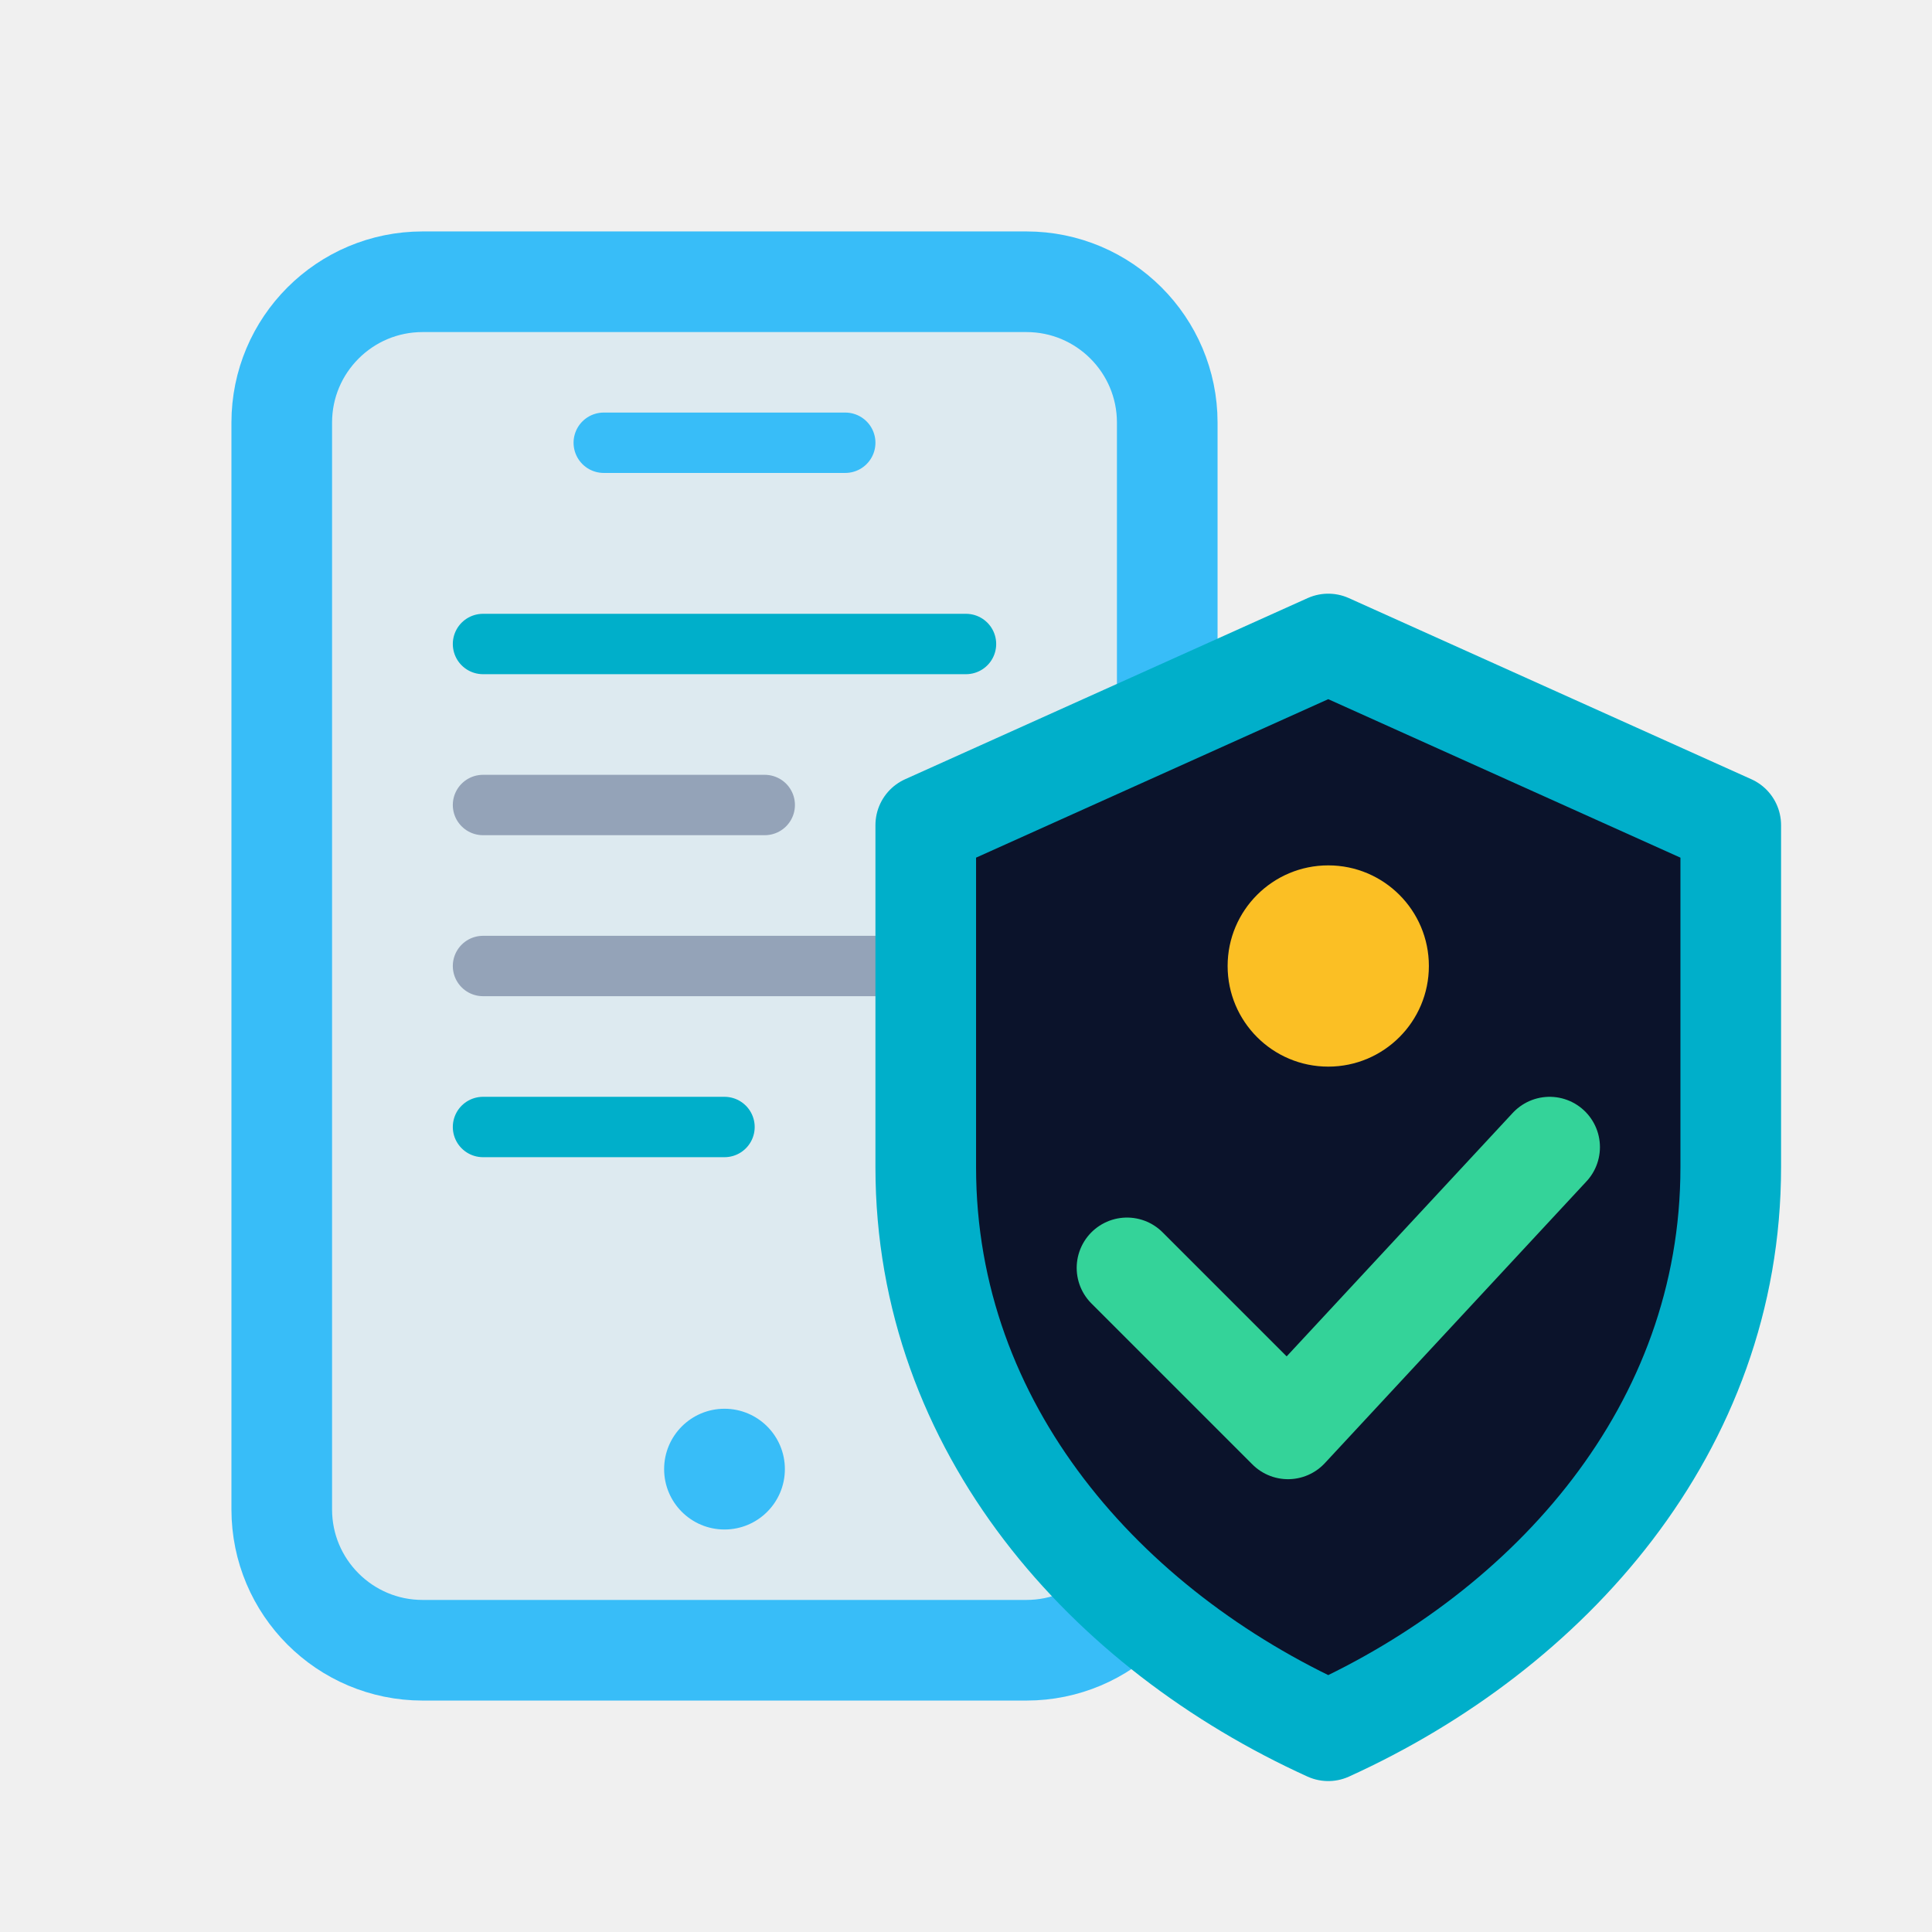
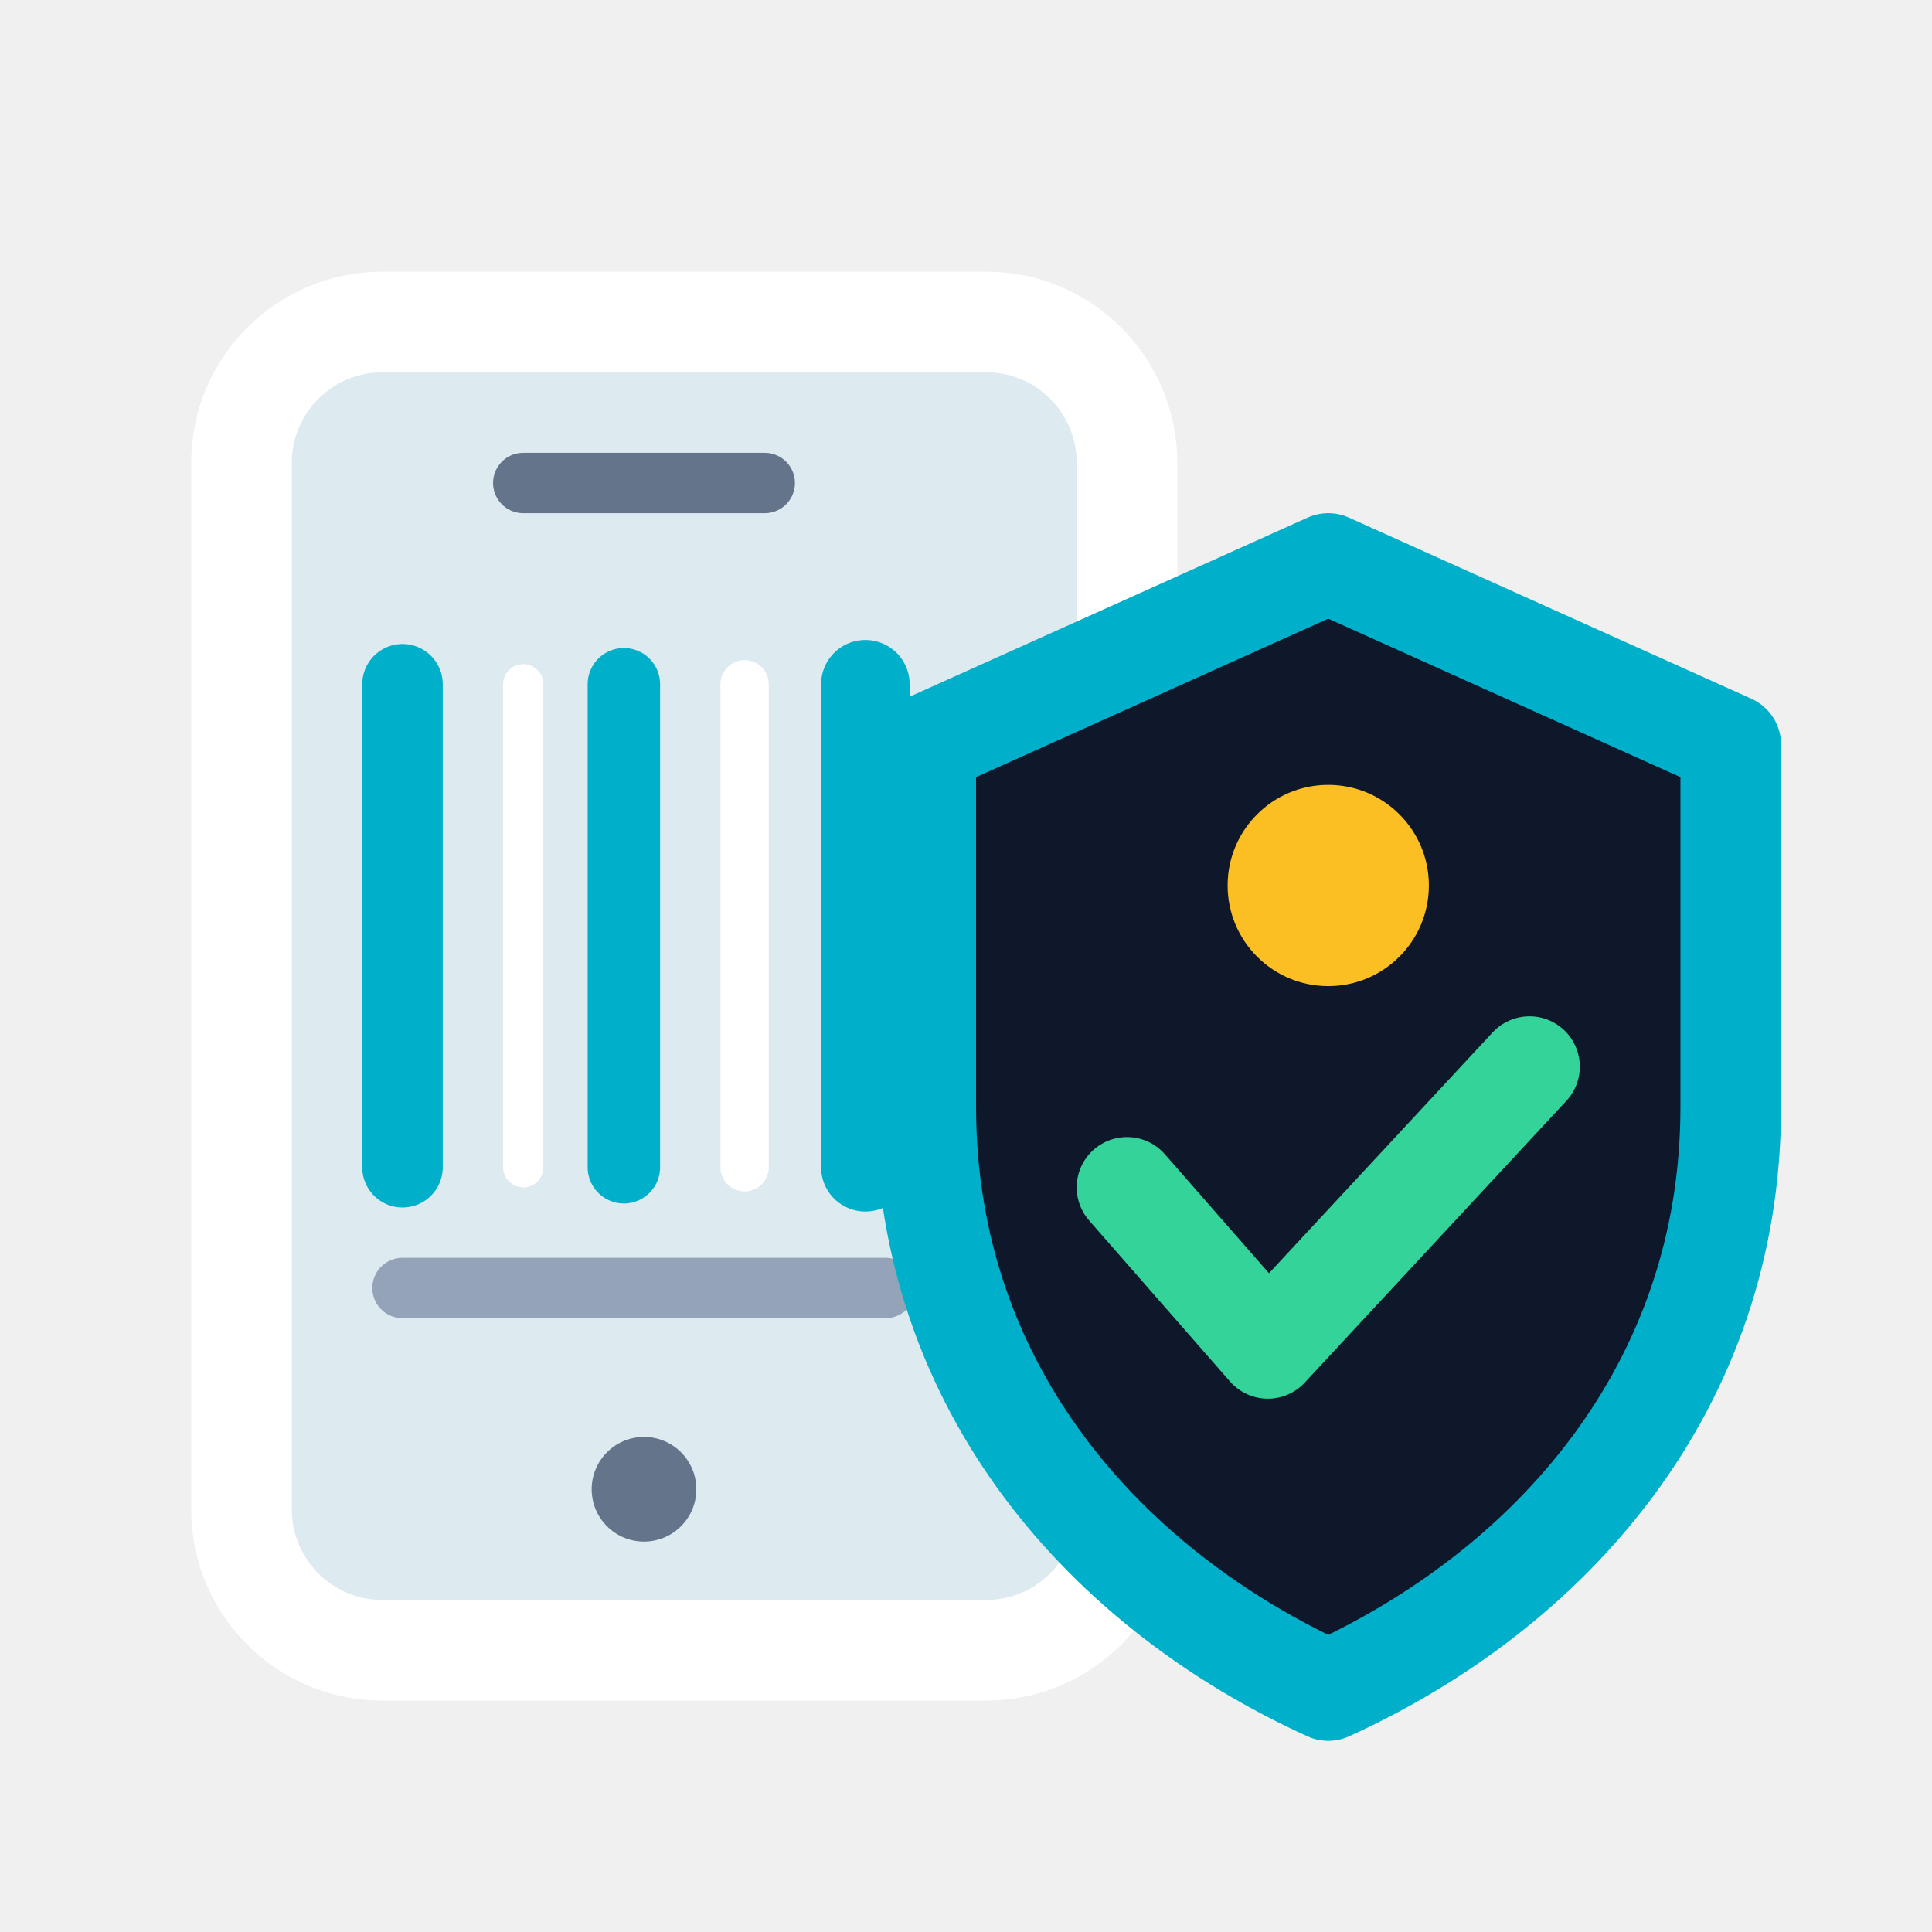
<svg xmlns="http://www.w3.org/2000/svg" width="48" height="48" viewBox="0 0 48 48" fill="none">
-   <rect x="7" y="7" width="22" height="34" rx="3.5" stroke="#38BDF8" stroke-width="2.5" fill="rgba(56, 189, 248, 0.1)" />
-   <line x1="15" y1="11" x2="21" y2="11" stroke="#38BDF8" stroke-width="1.5" stroke-linecap="round" />
-   <circle cx="18" cy="36.5" r="1.5" fill="#38BDF8" />
-   <line x1="12" y1="16" x2="24" y2="16" stroke="#00AFCA" stroke-width="1.5" stroke-linecap="round" />
-   <line x1="12" y1="20" x2="19" y2="20" stroke="#94A3B8" stroke-width="1.5" stroke-linecap="round" />
-   <line x1="12" y1="24" x2="23" y2="24" stroke="#94A3B8" stroke-width="1.5" stroke-linecap="round" />
-   <line x1="12" y1="28" x2="18" y2="28" stroke="#00AFCA" stroke-width="1.5" stroke-linecap="round" />
-   <path d="M33 16 L43 20.5 V29 C43 35.5 38.5 40.5 33 43 C27.5 40.5 23 35.5 23 29 V20.5 Z" fill="#0B132B" stroke="#00AFCA" stroke-width="2.5" stroke-linejoin="round" />
-   <circle cx="33" cy="24" r="2.5" fill="#FBBF24" />
-   <path d="M28 31.5 L32 35.5 L38.5 28.5" stroke="#34D399" stroke-width="2.5" stroke-linecap="round" stroke-linejoin="round" />
+   <rect x="6" y="8" width="22" height="33" rx="3.5" stroke="#FFFFFF" stroke-width="2.5" fill="rgba(56, 189, 248, 0.1)" />
+   <line x1="13" y1="12" x2="19" y2="12" stroke="#64748B" stroke-width="1.5" stroke-linecap="round" />
+   <circle cx="16" cy="37" r="1.3" fill="#64748B" />
+   <line x1="10" y1="17" x2="10" y2="29" stroke="#00AFCA" stroke-width="2" stroke-linecap="round" />
+   <line x1="13" y1="17" x2="13" y2="29" stroke="#FFFFFF" stroke-width="1" stroke-linecap="round" />
+   <line x1="15.5" y1="17" x2="15.5" y2="29" stroke="#00AFCA" stroke-width="1.8" stroke-linecap="round" />
+   <line x1="18.5" y1="17" x2="18.5" y2="29" stroke="#FFFFFF" stroke-width="1.2" stroke-linecap="round" />
+   <line x1="21.5" y1="17" x2="21.5" y2="29" stroke="#00AFCA" stroke-width="2.2" stroke-linecap="round" />
+   <line x1="10" y1="32" x2="22" y2="32" stroke="#94A3B8" stroke-width="1.5" stroke-linecap="round" />
+   <path d="M33 14 L43 18.5 V27.5 C43 34.5 38.5 39.5 33 42 C27.5 39.5 23 34.5 23 27.5 V18.5 Z" fill="#0F172A" stroke="#00AFCA" stroke-width="2.5" stroke-linejoin="round" />
+   <circle cx="33" cy="22" r="2.5" fill="#FBBF24" />
+   <path d="M28 29.5 L31.5 33.5 L38 26.5" stroke="#34D399" stroke-width="2.5" stroke-linecap="round" stroke-linejoin="round" />
</svg>
